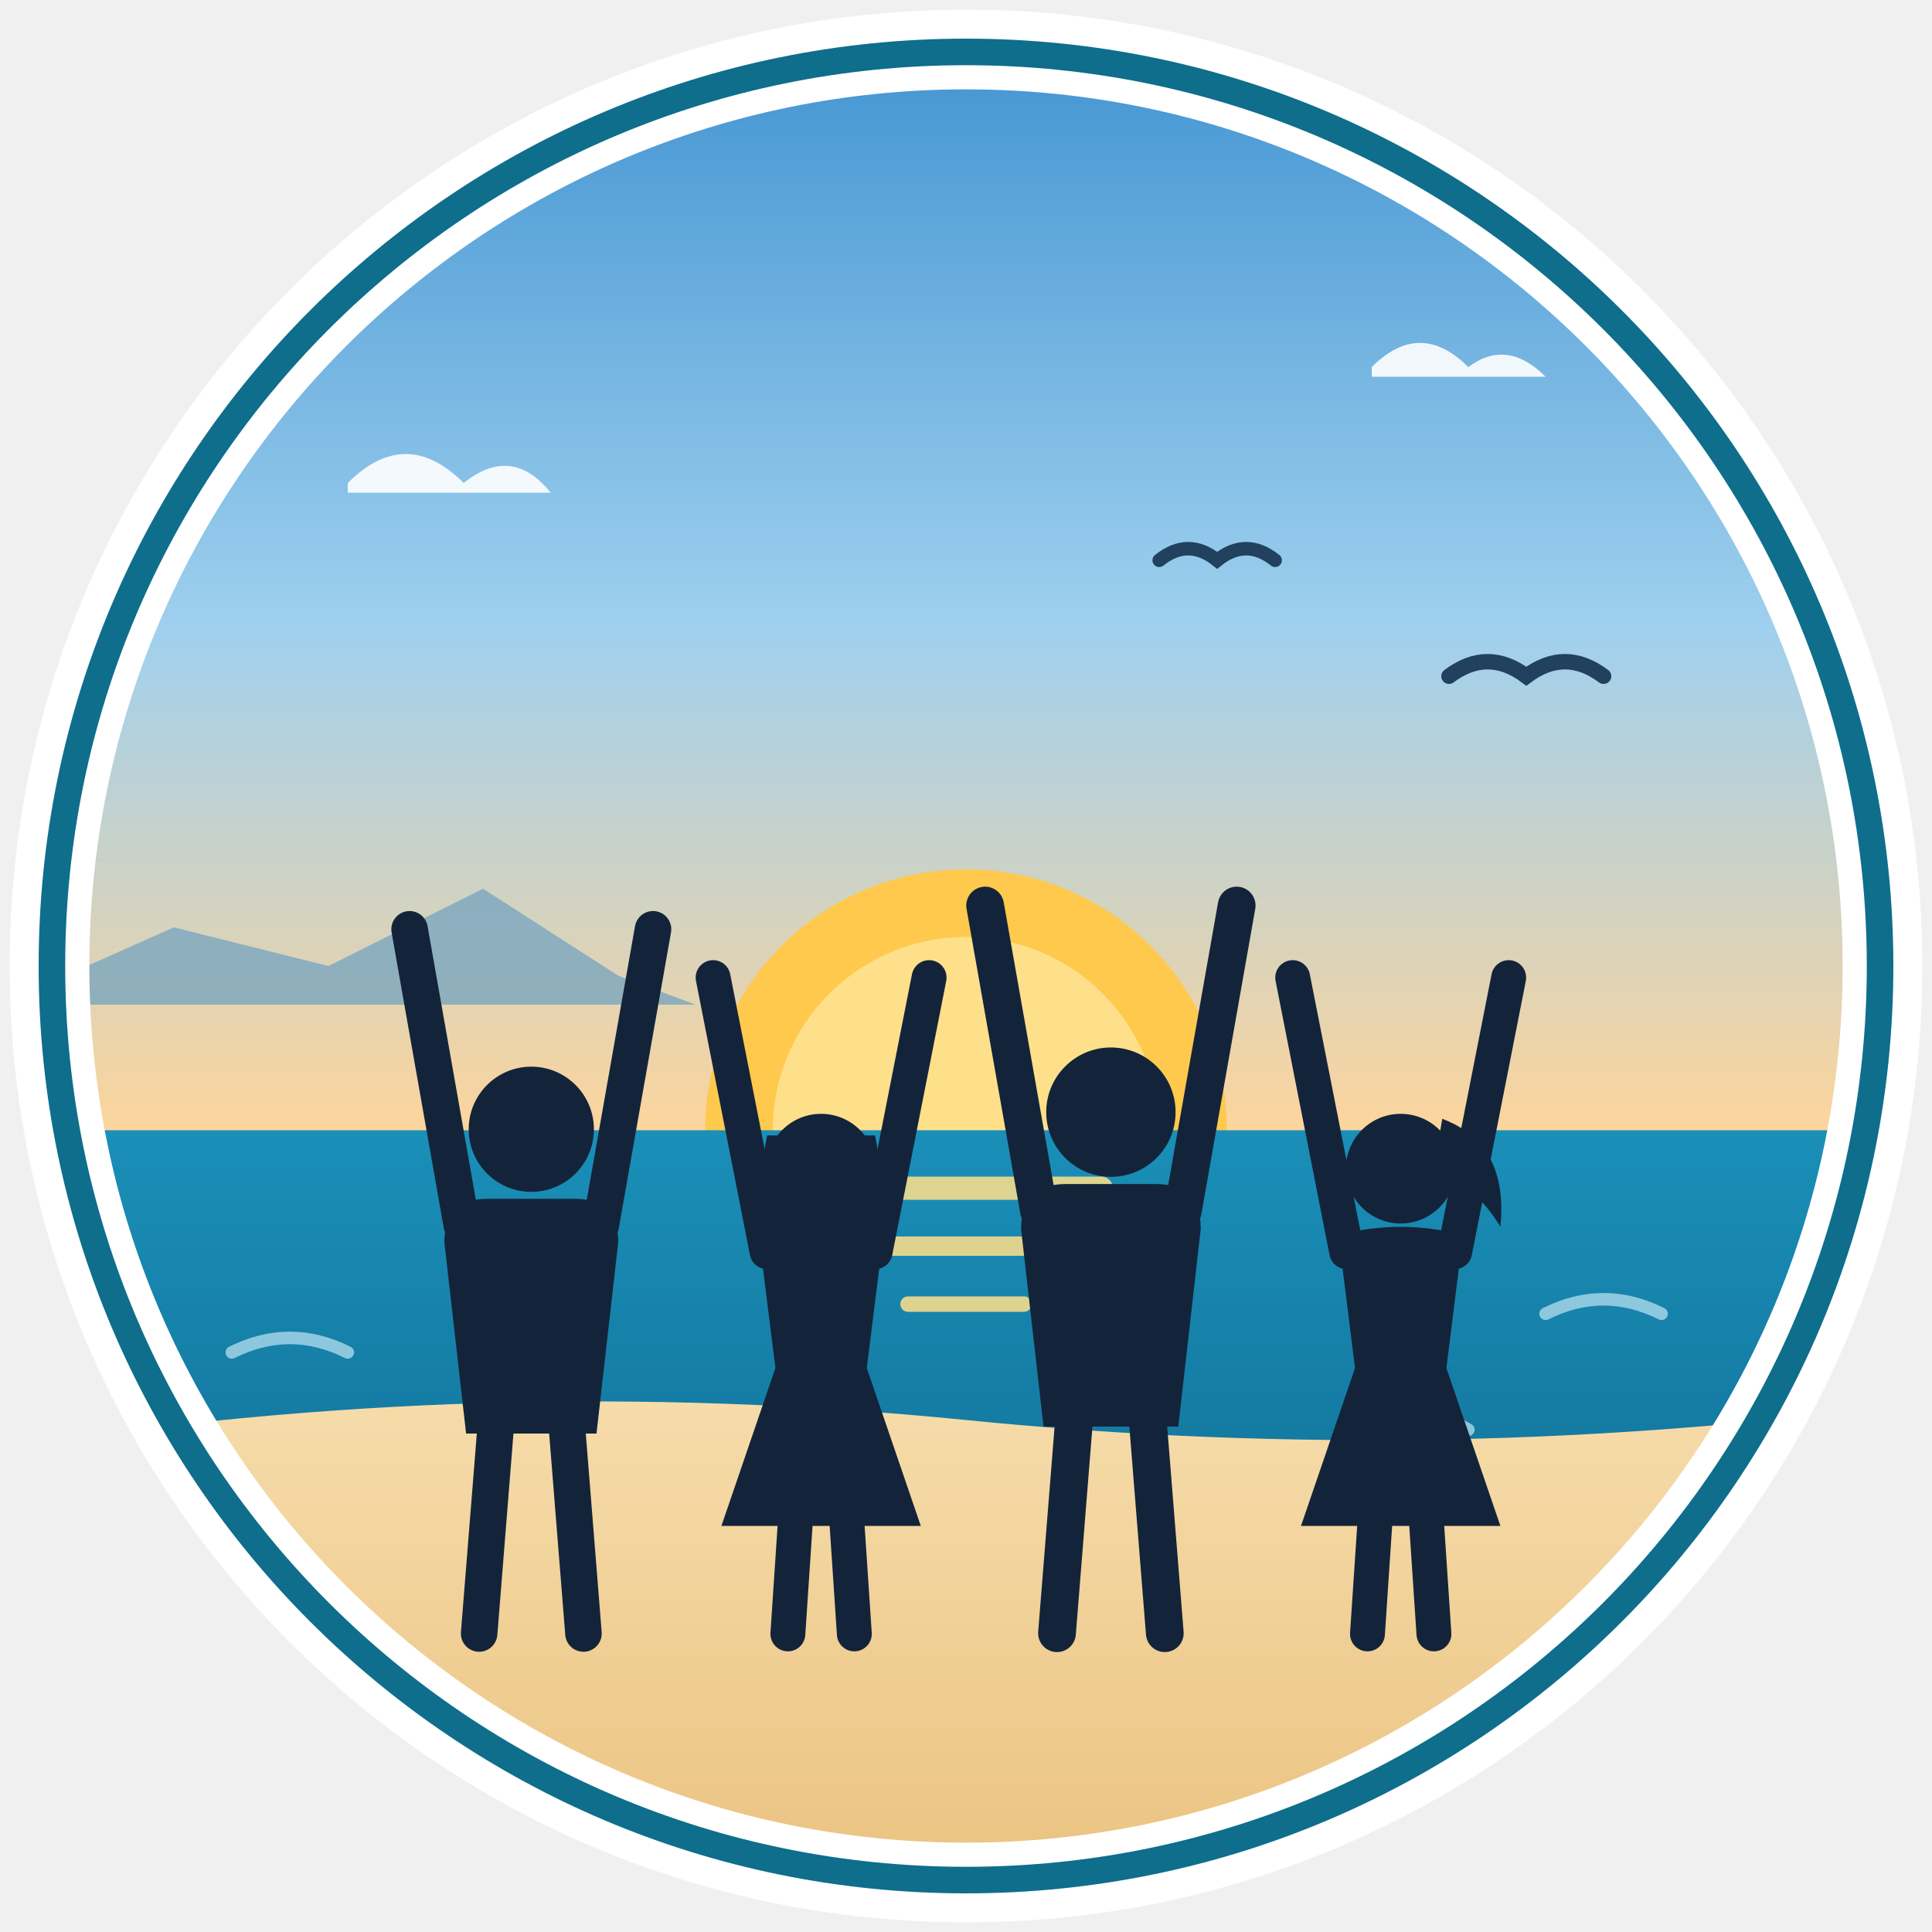
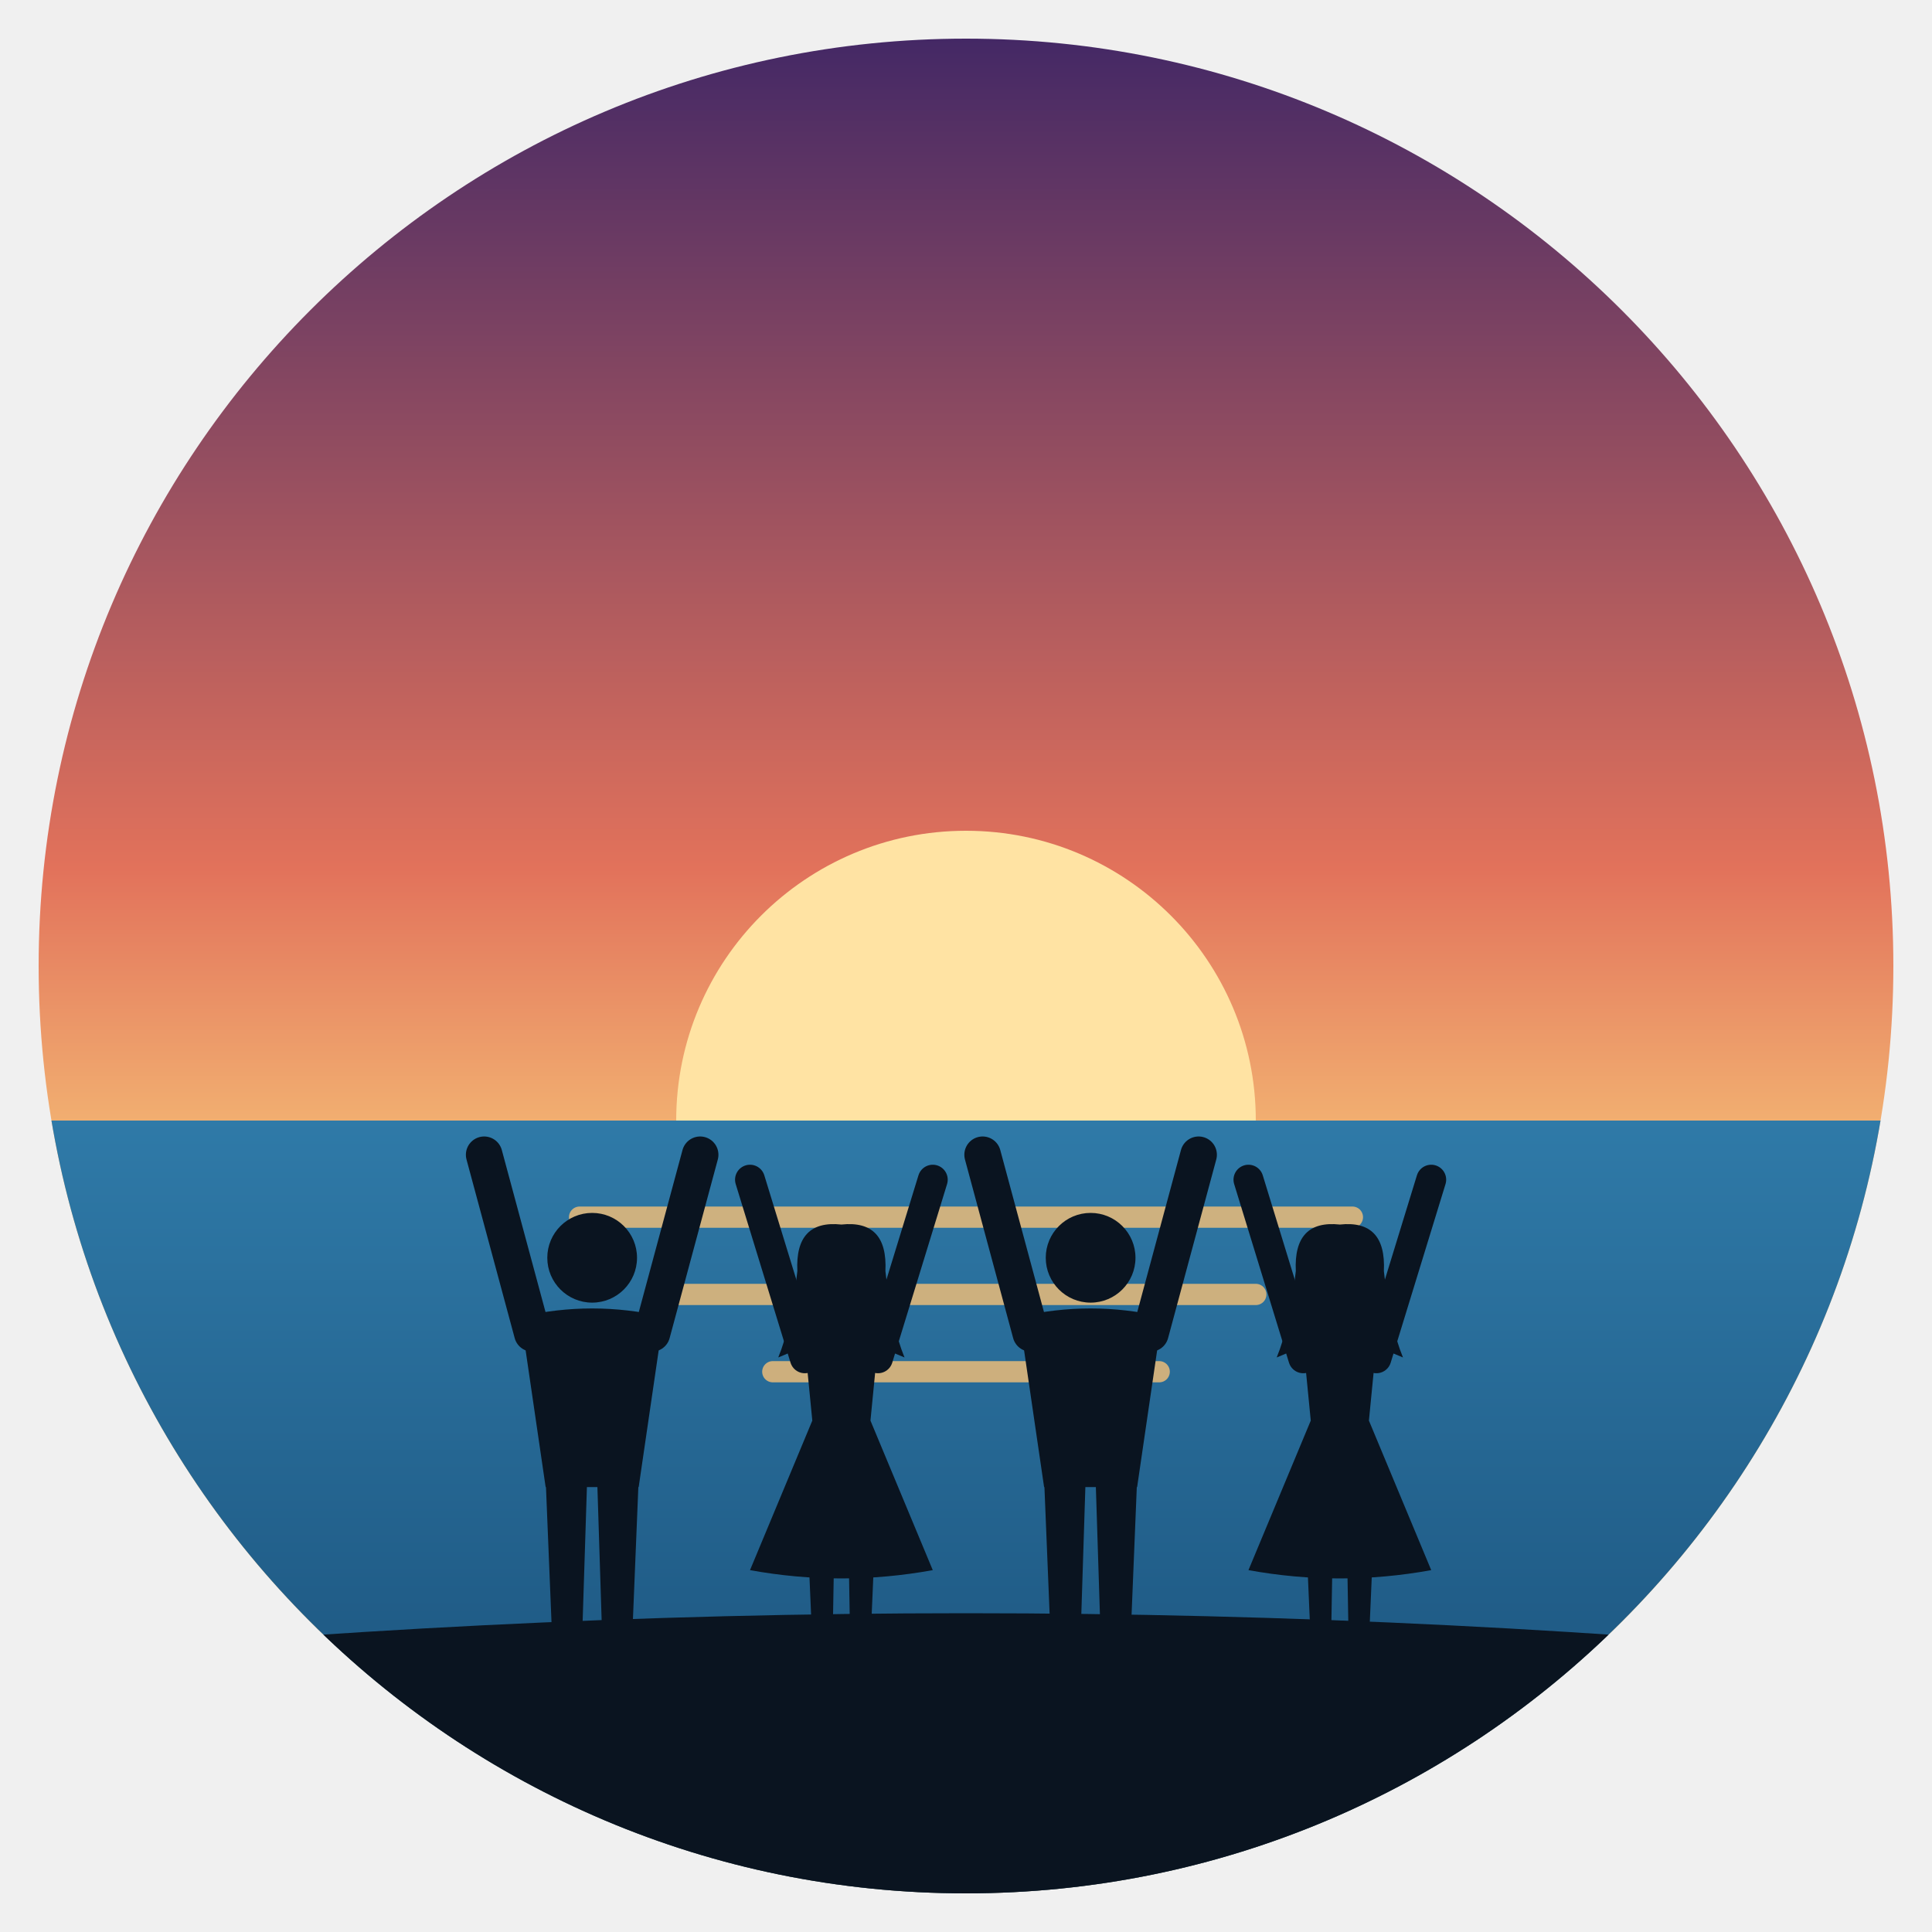
- <svg xmlns="http://www.w3.org/2000/svg" viewBox="0 0 200 200" role="img" aria-label="Logo Mallorca 2027: vier Freunde mit erhobenen Armen vor dem Meer">
+ <svg xmlns="http://www.w3.org/2000/svg" viewBox="0 0 200 200">
  <defs>
-     <linearGradient id="sky" x1="0" y1="0" x2="0" y2="1">
-       <stop offset="0" stop-color="#3a8fd0" />
-       <stop offset=".55" stop-color="#9fd0ee" />
-       <stop offset="1" stop-color="#ffd59a" />
+     <linearGradient id="s" x1="0" y1="0" x2="0" y2="1">
+       <stop offset="0" stop-color="#3b2466" />
+       <stop offset=".45" stop-color="#e2725b" />
+       <stop offset=".62" stop-color="#f6c177" />
    </linearGradient>
-     <linearGradient id="sea" x1="0" y1="0" x2="0" y2="1">
-       <stop offset="0" stop-color="#1a8fb8" />
-       <stop offset="1" stop-color="#0b5a80" />
-     </linearGradient>
-     <linearGradient id="sand" x1="0" y1="0" x2="0" y2="1">
-       <stop offset="0" stop-color="#f6dcaa" />
-       <stop offset="1" stop-color="#e9c07c" />
+     <linearGradient id="m" x1="0" y1="0" x2="0" y2="1">
+       <stop offset="0" stop-color="#2f7aa8" />
+       <stop offset="1" stop-color="#174a73" />
    </linearGradient>
    <clipPath id="c">
-       <circle cx="100" cy="100" r="92" />
+       <circle cx="100" cy="100" r="96" />
    </clipPath>
  </defs>
-   <circle cx="100" cy="100" r="99" fill="#fff" />
-   <circle cx="100" cy="100" r="96" fill="#0e6e8c" />
  <g clip-path="url(#c)">
-     <rect width="200" height="118" fill="url(#sky)" />
-     <circle cx="100" cy="117" r="27" fill="#ffc94d" />
-     <circle cx="100" cy="117" r="20" fill="#ffe08a" />
-     <g fill="#fff" opacity=".9">
-       <path d="M36 50 q6-6 12 0 q5-4 9 1 h-21z" />
-       <path d="M142 38 q5-5 10 0 q4-3 8 1 h-18z" />
-     </g>
-     <path d="M150 70 q4-3 8 0 q4-3 8 0" fill="none" stroke="#21415f" stroke-width="1.6" stroke-linecap="round" />
-     <path d="M120 58 q3-2.4 6 0 q3-2.4 6 0" fill="none" stroke="#21415f" stroke-width="1.4" stroke-linecap="round" />
-     <path d="M0 104 L18 96 L34 100 L50 92 L64 101 L72 104 Z" fill="#7aa6bf" opacity=".8" />
-     <rect y="117" width="200" height="83" fill="url(#sea)" />
-     <g stroke="#ffe08a" stroke-linecap="round" opacity=".85">
-       <line x1="86" y1="123" x2="114" y2="123" stroke-width="2.4" />
-       <line x1="90" y1="129" x2="110" y2="129" stroke-width="2" />
-       <line x1="94" y1="135" x2="106" y2="135" stroke-width="1.6" />
-     </g>
-     <g fill="none" stroke="#bfe6f5" stroke-width="1.3" stroke-linecap="round" opacity=".7">
-       <path d="M24 140 q6-3 12 0" />
-       <path d="M160 136 q6-3 12 0" />
-       <path d="M142 148 q5-3 10 0" />
-     </g>
-     <path d="M0 150 Q50 142 100 147 T200 145 V200 H0 Z" fill="url(#sand)" />
-     <g fill="#13243a" stroke="#13243a" stroke-width="4.2" stroke-linecap="round">
-       <g transform="translate(55 170) scale(.9)" class="p">
-         <line x1="-4" y1="-26" x2="-6" y2="-1" />
-         <line x1="4" y1="-26" x2="6" y2="-1" />
-         <line x1="-8" y1="-48" x2="-14" y2="-82" />
-         <line x1="8" y1="-48" x2="14" y2="-82" />
-         <path d="M-10 -46 Q-10 -51 -5 -51 L5 -51 Q10 -51 10 -46 L7.5 -24 L-7.5 -24 Z" stroke="none" />
-         <circle cx="0" cy="-59" r="7.2" stroke="none" />
-       </g>
-       <g transform="translate(85 170) scale(.86)" class="p">
-         <line x1="-3" y1="-16" x2="-4" y2="-1" />
-         <line x1="3" y1="-16" x2="4" y2="-1" />
-         <line x1="-6.5" y1="-47" x2="-13" y2="-80" />
-         <line x1="6.5" y1="-47" x2="13" y2="-80" />
-         <path d="M-7.5 -49 Q0 -51 7.5 -49 L5.5 -33 L12 -14 L-12 -14 L-5.5 -33 Z" stroke="none" />
-         <path d="M-6.5 -61 Q-9 -48 -6 -45 L6 -45 Q9 -48 6.5 -61 Z" stroke="none" />
-         <circle cx="0" cy="-57" r="6.6" stroke="none" />
-       </g>
-       <g transform="translate(115 170) scale(.93)" class="p">
-         <line x1="-4" y1="-26" x2="-6" y2="-1" />
-         <line x1="4" y1="-26" x2="6" y2="-1" />
-         <line x1="-8" y1="-48" x2="-14" y2="-82" />
-         <line x1="8" y1="-48" x2="14" y2="-82" />
-         <path d="M-10 -46 Q-10 -51 -5 -51 L5 -51 Q10 -51 10 -46 L7.5 -24 L-7.5 -24 Z" stroke="none" />
-         <circle cx="0" cy="-59" r="7.2" stroke="none" />
-       </g>
-       <g transform="translate(145 170) scale(.86)" class="p">
-         <line x1="-3" y1="-16" x2="-4" y2="-1" />
-         <line x1="3" y1="-16" x2="4" y2="-1" />
-         <line x1="-6.5" y1="-47" x2="-13" y2="-80" />
-         <line x1="6.5" y1="-47" x2="13" y2="-80" />
-         <path d="M-7.5 -49 Q0 -51 7.5 -49 L5.5 -33 L12 -14 L-12 -14 L-5.5 -33 Z" stroke="none" />
-         <path d="M5 -63 Q13 -60 12 -50 Q9 -55 4 -57 Z" stroke="none" />
-         <circle cx="0" cy="-57" r="6.6" stroke="none" />
-       </g>
-     </g>
+     <rect width="200" height="200" fill="url(#s)" />
+     <circle cx="100" cy="116" r="30" fill="#ffe3a3" />
+     <rect y="116" width="200" height="84" fill="url(#m)" />
+     <path d="M60 126 h80 M70 134 h60 M80 142 h40" stroke="#f6c177" stroke-width="2.2" stroke-linecap="round" opacity=".8" />
+     <path d="M0 200 L0 172 Q100 162 200 172 L200 200 Z" fill="#0a1420" />
  </g>
-   <circle cx="100" cy="100" r="92" fill="none" stroke="#fff" stroke-width="2.5" />
+   <g transform="translate(61.3 172) scale(0.86)" fill="#0a1420">
+     <path d="M-7.2 -39.5 L-13 -61 M7.2 -39.5 L13 -61" stroke="#0a1420" stroke-width="4.4" stroke-linecap="round" fill="none" />
+     <circle cx="0" cy="-48.6" r="5.4" />
+     <path d="M-8.6 -41.5 Q0 -43.5 8.6 -41.5 L5.6 -21 L-5.6 -21 Z" />
+     <path d="M-5.6 -22 L-4.7 0 L-1.3 0 L-0.6 -22 Z M0.6 -22 L1.3 0 L4.7 0 L5.6 -22 Z" />
+   </g>
+   <g transform="translate(87.1 172) scale(0.86)" fill="#0a1420">
+     <path d="M-4.4 -36.5 L-11 -58 M4.4 -36.5 L11 -58" stroke="#0a1420" stroke-width="3.6" stroke-linecap="round" fill="none" />
+     <path d="M-5.3 -47 Q-5.6 -53.2 0 -52.6 Q5.6 -53.2 5.3 -47 Q6 -40.5 7.6 -36.6 Q3 -38.6 0 -38.6 Q-3 -38.6 -7.6 -36.6 Q-6 -40.5 -5.3 -47 Z" />
+     <circle cx="0" cy="-46.6" r="4.7" />
+     <path d="M-4.4 -38.2 Q0 -39.6 4.4 -38.2 L3.5 -29 L11 -11 Q0 -9 -11 -11 L-3.5 -29 Z" />
+     <path d="M-3.9 -11.5 L-3.4 0 L-1.1 0 L-0.9 -11.5 Z M0.9 -11.5 L1.1 0 L3.4 0 L3.9 -11.5 Z" />
+   </g>
+   <g transform="translate(112.9 172) scale(0.86)" fill="#0a1420">
+     <path d="M-7.2 -39.5 L-13 -61 M7.2 -39.5 L13 -61" stroke="#0a1420" stroke-width="4.4" stroke-linecap="round" fill="none" />
+     <circle cx="0" cy="-48.6" r="5.4" />
+     <path d="M-8.6 -41.5 Q0 -43.5 8.6 -41.5 L5.6 -21 L-5.6 -21 Z" />
+     <path d="M-5.6 -22 L-4.7 0 L-1.3 0 L-0.6 -22 Z M0.6 -22 L1.3 0 L4.7 0 L5.6 -22 Z" />
+   </g>
+   <g transform="translate(138.7 172) scale(0.86)" fill="#0a1420">
+     <path d="M-4.4 -36.5 L-11 -58 M4.4 -36.5 L11 -58" stroke="#0a1420" stroke-width="3.6" stroke-linecap="round" fill="none" />
+     <path d="M-5.3 -47 Q-5.6 -53.2 0 -52.6 Q5.6 -53.2 5.3 -47 Q6 -40.5 7.6 -36.6 Q3 -38.6 0 -38.6 Q-3 -38.6 -7.6 -36.6 Q-6 -40.5 -5.3 -47 Z" />
+     <circle cx="0" cy="-46.6" r="4.7" />
+     <path d="M-4.4 -38.2 Q0 -39.6 4.4 -38.2 L3.5 -29 L11 -11 Q0 -9 -11 -11 L-3.5 -29 Z" />
+     <path d="M-3.9 -11.5 L-3.4 0 L-1.1 0 L-0.9 -11.5 Z M0.9 -11.5 L1.1 0 L3.4 0 L3.9 -11.5 Z" />
+   </g>
</svg>
